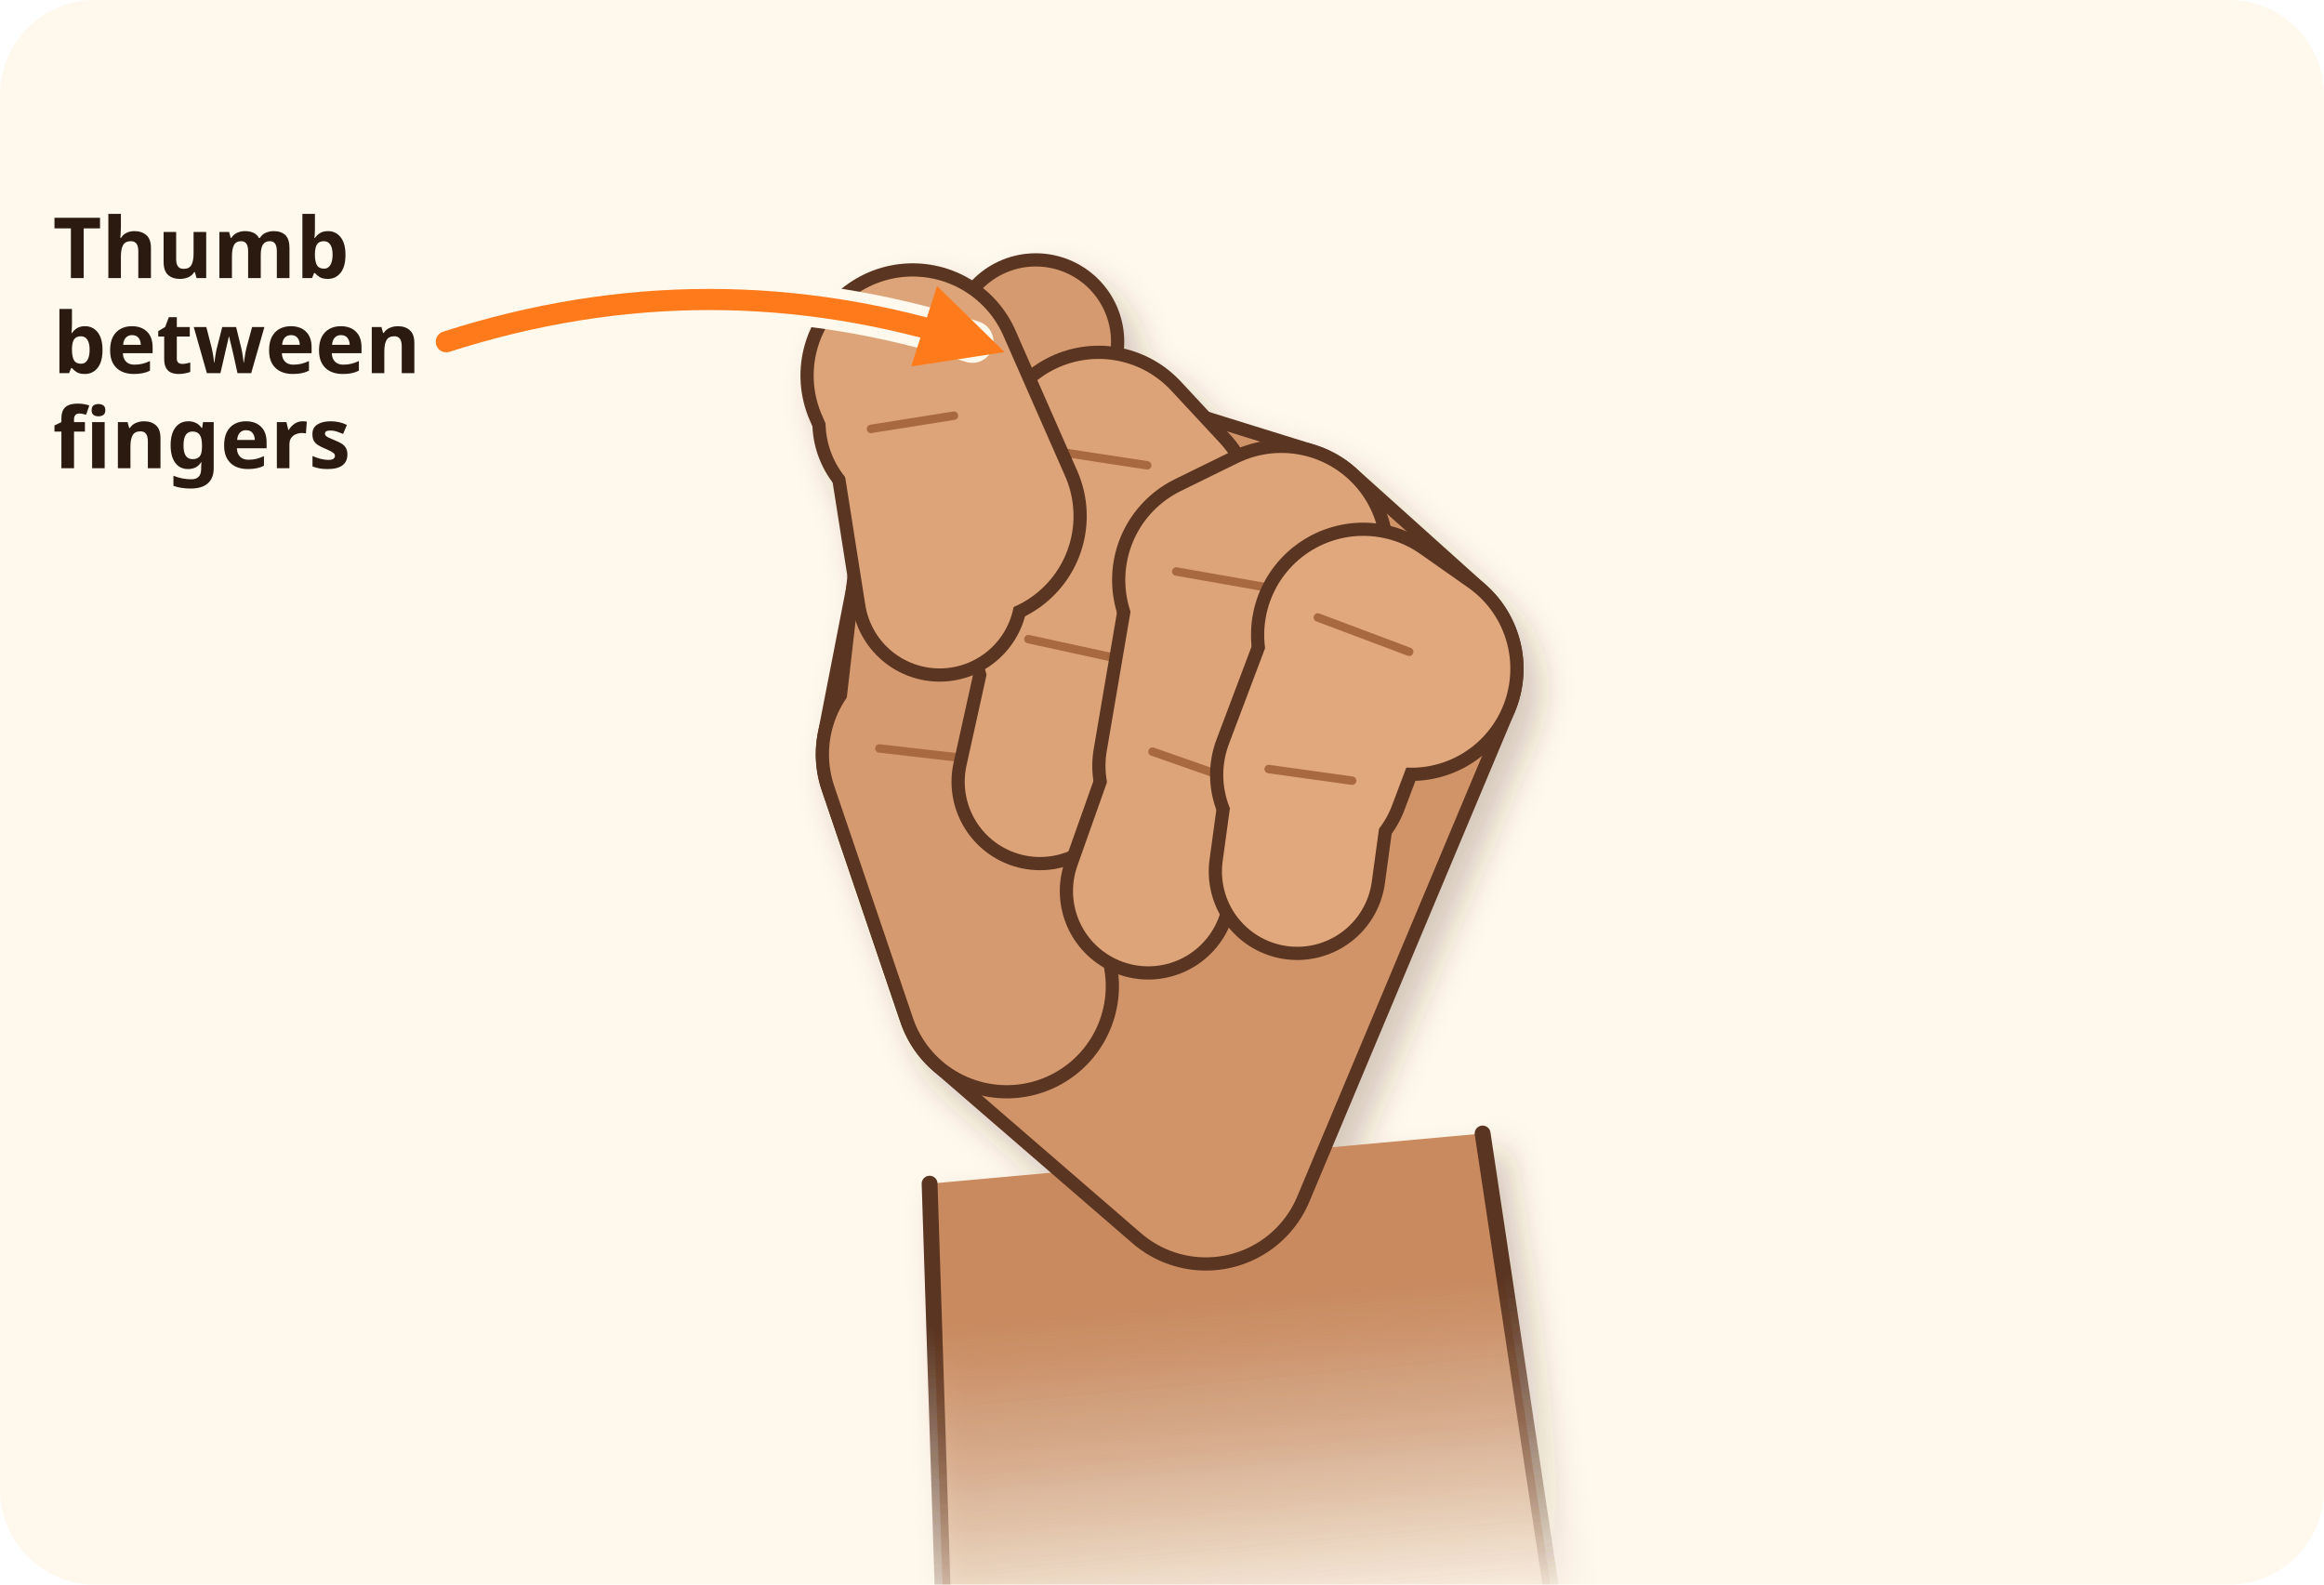
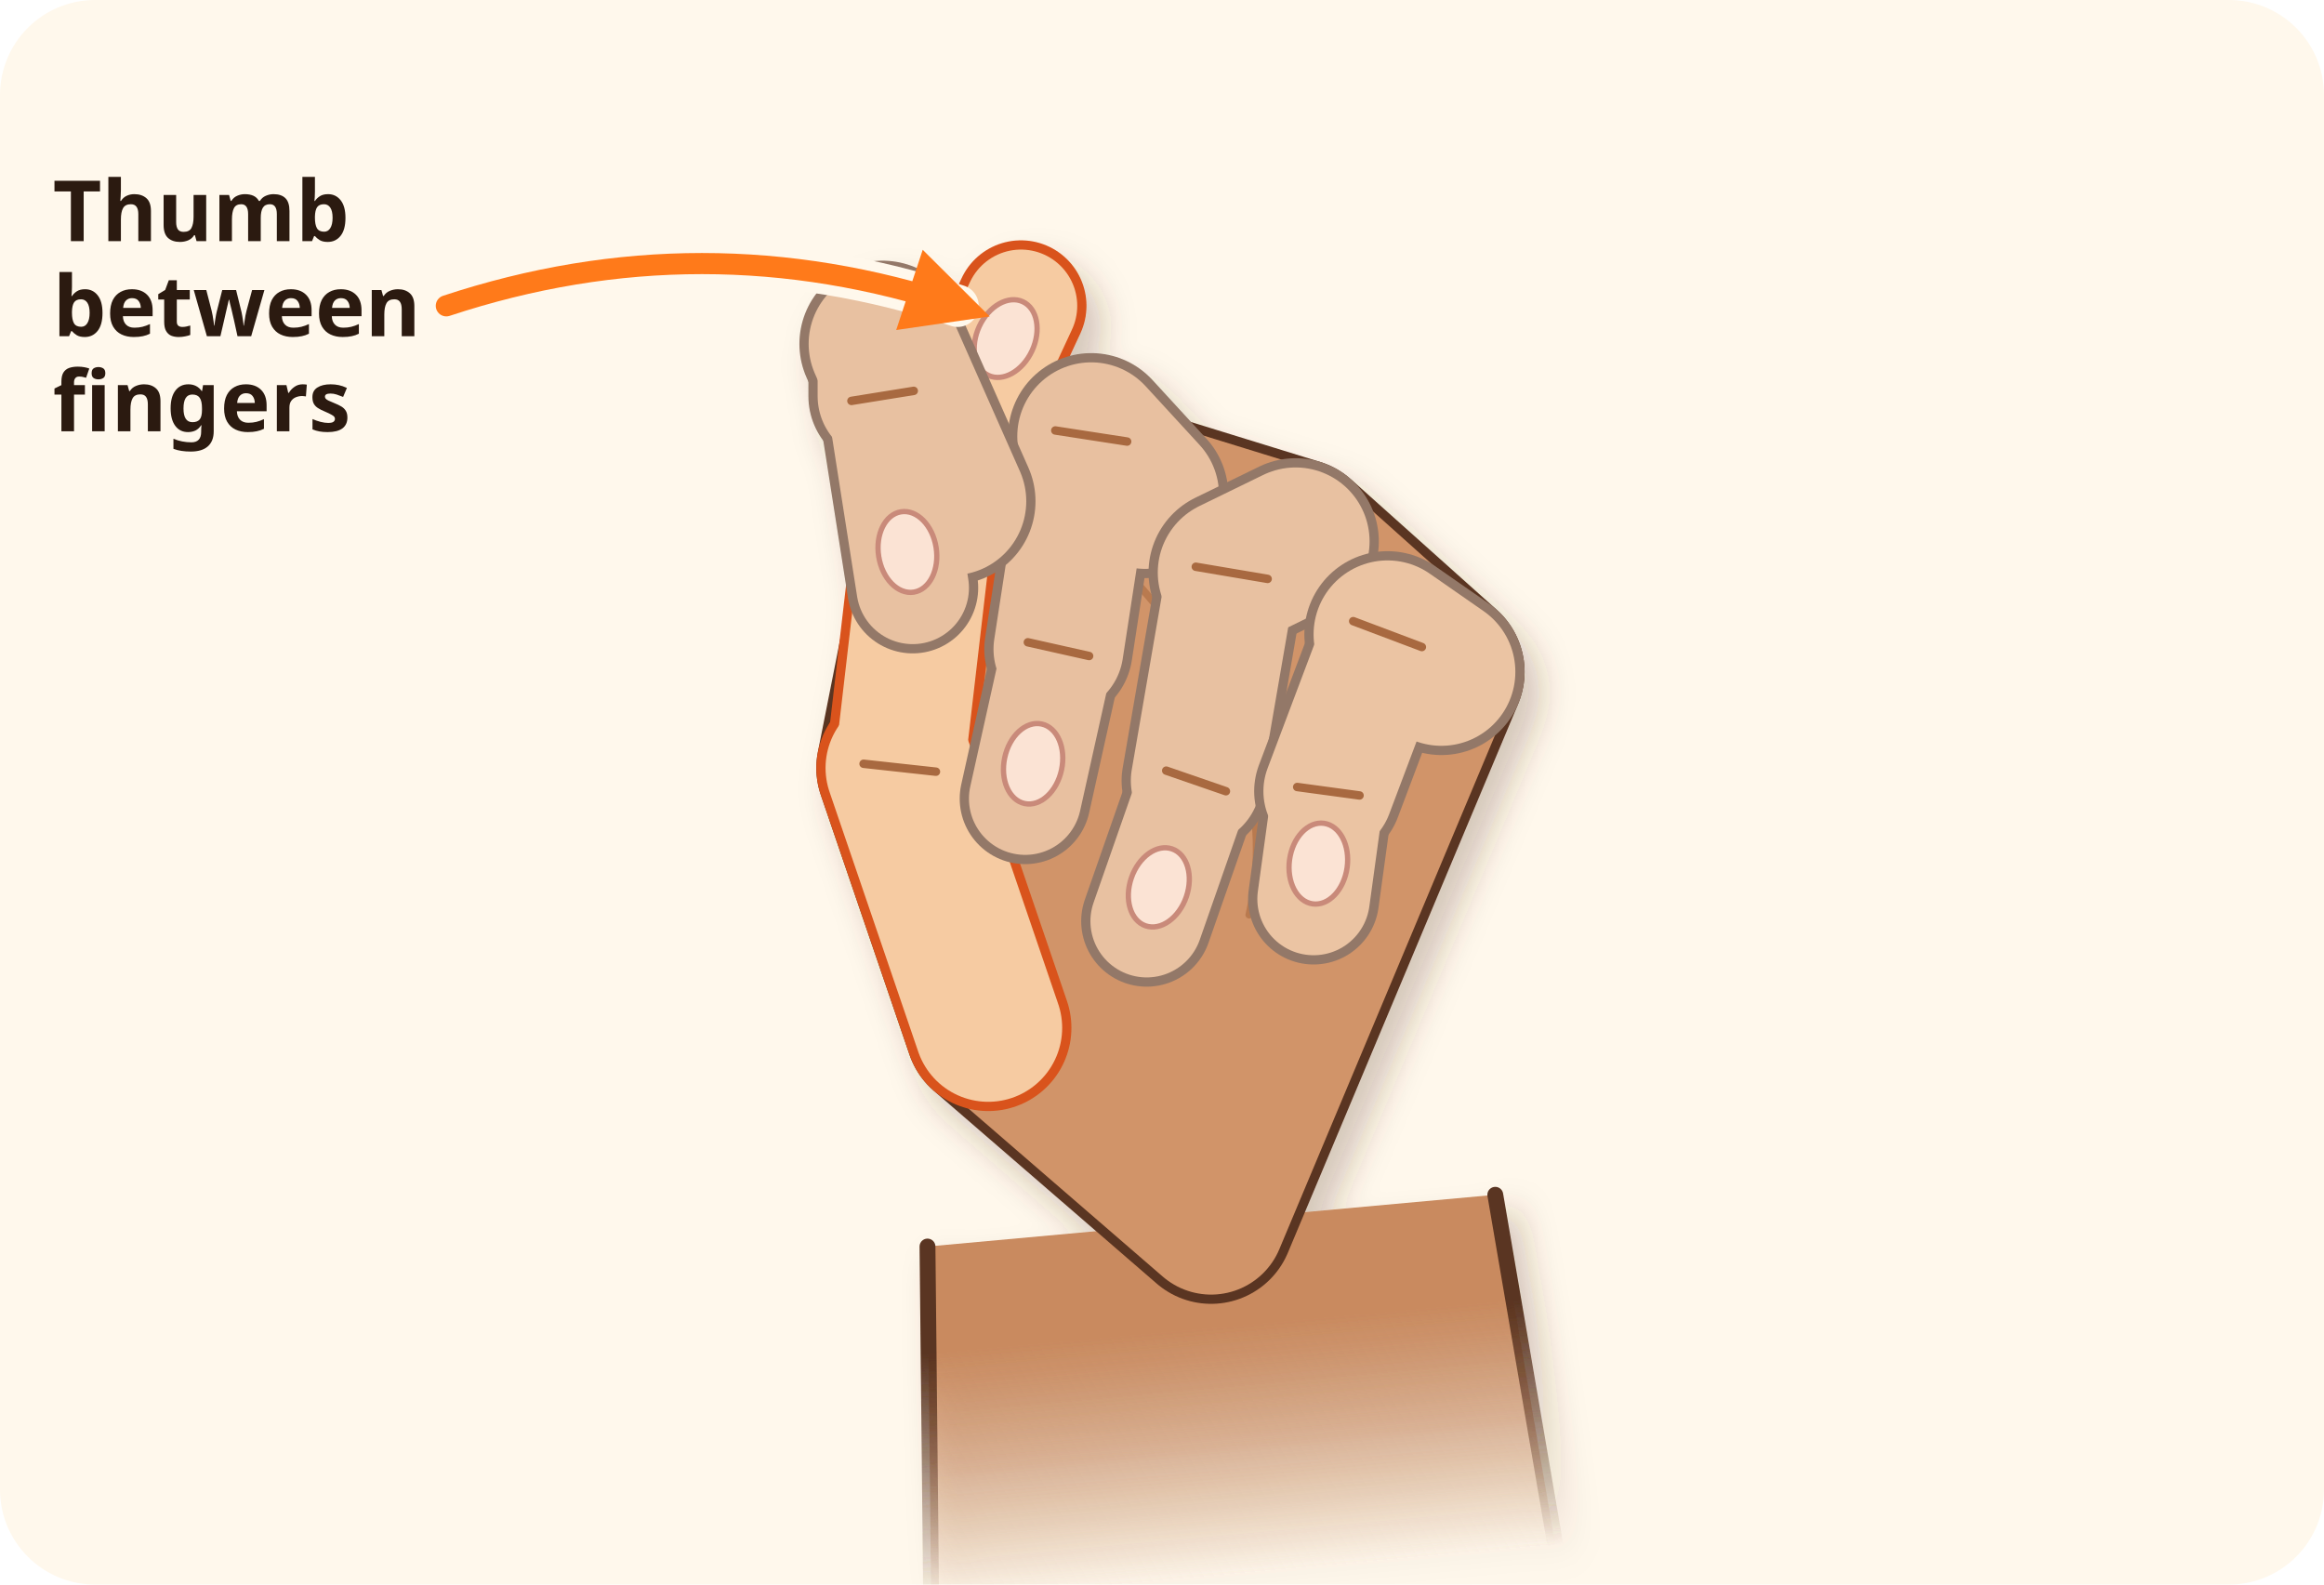
<svg xmlns="http://www.w3.org/2000/svg" viewBox="0 0 440 300" width="440" height="300" role="img">
  <defs>
    <marker id="head" viewBox="0 0 10 10" refX="6" refY="5" markerWidth="4" markerHeight="4" orient="auto">
      <path d="M0,0 L10,5 L0,10 z" fill="#ff7a1a" />
    </marker>
    <filter id="shadow" filterUnits="userSpaceOnUse" x="0" y="0" width="440" height="300">
      <feDropShadow dx="3" dy="4" stdDeviation="3" flood-color="#5a3420" flood-opacity="0.25" />
    </filter>
    <clipPath id="card">
      <rect width="440" height="300" rx="18" />
    </clipPath>
  </defs>
  <rect width="440" height="300" rx="18" fill="#fff8ec" />
  <g clip-path="url(#card)">
    <g stroke-linecap="round" stroke-linejoin="round" filter="url(#shadow)">
      <defs>
-         <linearGradient id="arm" gradientUnits="userSpaceOnUse" x1="228.3" y1="219.3" x2="236.5" y2="309.0">
+         <linearGradient id="arm" gradientUnits="userSpaceOnUse" x1="229.3" y1="231.1" x2="235.4" y2="298.0">
          <stop offset="0.3" stop-color="#c98a5f" />
          <stop offset="1" stop-color="#c98a5f" stop-opacity="0" />
        </linearGradient>
-         <linearGradient id="arm-edge" gradientUnits="userSpaceOnUse" x1="228.3" y1="219.3" x2="236.5" y2="309.0">
+         <linearGradient id="arm-edge" gradientUnits="userSpaceOnUse" x1="229.3" y1="231.1" x2="235.4" y2="298.0">
          <stop offset="0.3" stop-color="#5a3420" />
          <stop offset="1" stop-color="#5a3420" stop-opacity="0" />
        </linearGradient>
      </defs>
-       <polygon points="176.0,224.1 178.9,314.2 294.1,303.7 280.7,214.6" fill="url(#arm)" />
-       <polyline points="176.0,224.1 178.9,314.2" fill="none" stroke="url(#arm-edge)" stroke-width="3" />
-       <polyline points="280.7,214.6 294.1,303.7" fill="none" stroke="url(#arm-edge)" stroke-width="3" />
-       <polygon points="228.3,219.3 190.6,186.7 175.7,142.8 184.5,97.7 217.2,96.6 242.6,104.5 267.2,126.6" fill="#d19469" stroke="#5a3420" stroke-width="42.5" />
-       <polygon points="228.3,219.3 190.6,186.7 175.7,142.8 184.5,97.7 217.2,96.6 242.6,104.5 267.2,126.6" fill="#d19469" stroke="#d19469" stroke-width="37.5" />
-       <line x1="190.6" y1="186.7" x2="175.7" y2="142.8" stroke="#5a3420" stroke-width="42.5" />
-       <line x1="175.7" y1="142.8" x2="180.9" y2="97.5" stroke="#5a3420" stroke-width="38.0" />
-       <line x1="180.9" y1="97.5" x2="196.1" y2="64.7" stroke="#5a3420" stroke-width="33.5" />
-       <line x1="190.6" y1="186.7" x2="175.7" y2="142.8" stroke="#d69a6f" stroke-width="37.5" />
-       <line x1="175.7" y1="142.8" x2="180.9" y2="97.5" stroke="#d69a6f" stroke-width="33.0" />
-       <line x1="180.9" y1="97.5" x2="196.1" y2="64.7" stroke="#d69a6f" stroke-width="28.5" />
-       <line x1="184.8" y1="143.8" x2="166.5" y2="141.7" stroke="#a8693f" stroke-width="1.6" />
-       <line x1="188.1" y1="100.9" x2="173.6" y2="94.2" stroke="#a8693f" stroke-width="1.6" />
-       <line x1="217.2" y1="96.6" x2="208.0" y2="86.7" stroke="#5a3420" stroke-width="42.5" />
-       <line x1="208.0" y1="86.7" x2="202.5" y2="122.7" stroke="#5a3420" stroke-width="38.0" />
-       <line x1="202.5" y1="122.7" x2="196.9" y2="148.0" stroke="#5a3420" stroke-width="33.5" />
-       <line x1="217.2" y1="96.6" x2="208.0" y2="86.7" stroke="#dda378" stroke-width="37.5" />
-       <line x1="208.0" y1="86.7" x2="202.5" y2="122.7" stroke="#dda378" stroke-width="33.0" />
-       <line x1="202.5" y1="122.7" x2="196.9" y2="148.0" stroke="#dda378" stroke-width="28.5" />
-       <line x1="198.9" y1="85.3" x2="217.2" y2="88.1" stroke="#a8693f" stroke-width="1.6" />
-       <line x1="194.7" y1="121.0" x2="210.3" y2="124.4" stroke="#a8693f" stroke-width="1.6" />
-       <line x1="184.5" y1="97.7" x2="172.8" y2="71.1" stroke="#5a3420" stroke-width="42.5" />
-       <line x1="172.8" y1="71.1" x2="172.8" y2="79.9" stroke="#5a3420" stroke-width="38.0" />
-       <line x1="172.8" y1="79.9" x2="177.9" y2="112.3" stroke="#5a3420" stroke-width="33.5" />
-       <line x1="184.5" y1="97.7" x2="172.8" y2="71.1" stroke="#dda479" stroke-width="37.5" />
-       <line x1="172.8" y1="71.1" x2="172.8" y2="79.9" stroke="#dda479" stroke-width="33.0" />
-       <line x1="172.8" y1="79.9" x2="177.9" y2="112.3" stroke="#dda479" stroke-width="28.5" />
-       <line x1="164.9" y1="81.2" x2="180.6" y2="78.7" stroke="#a8693f" stroke-width="1.6" />
-       <line x1="242.6" y1="104.5" x2="231.8" y2="109.8" stroke="#5a3420" stroke-width="42.5" />
-       <line x1="231.8" y1="109.8" x2="225.8" y2="145.0" stroke="#5a3420" stroke-width="38.0" />
-       <line x1="225.8" y1="145.0" x2="217.4" y2="168.7" stroke="#5a3420" stroke-width="33.5" />
-       <line x1="242.6" y1="104.5" x2="231.8" y2="109.8" stroke="#dda479" stroke-width="37.5" />
-       <line x1="231.8" y1="109.8" x2="225.8" y2="145.0" stroke="#dda479" stroke-width="33.0" />
-       <line x1="225.8" y1="145.0" x2="217.4" y2="168.7" stroke="#dda479" stroke-width="28.5" />
-       <line x1="222.7" y1="108.2" x2="240.9" y2="111.4" stroke="#a8693f" stroke-width="1.6" />
-       <line x1="218.2" y1="142.3" x2="233.3" y2="147.6" stroke="#a8693f" stroke-width="1.6" />
-       <line x1="267.2" y1="126.6" x2="258.1" y2="120.2" stroke="#5a3420" stroke-width="42.5" />
-       <line x1="258.1" y1="120.2" x2="248.1" y2="146.7" stroke="#5a3420" stroke-width="38.0" />
-       <line x1="248.1" y1="146.7" x2="245.6" y2="165.0" stroke="#5a3420" stroke-width="33.5" />
-       <line x1="267.2" y1="126.6" x2="258.1" y2="120.2" stroke="#e1a87d" stroke-width="37.5" />
-       <line x1="258.1" y1="120.2" x2="248.1" y2="146.7" stroke="#e1a87d" stroke-width="33.0" />
-       <line x1="248.1" y1="146.7" x2="245.6" y2="165.0" stroke="#e1a87d" stroke-width="28.5" />
-       <line x1="249.5" y1="116.9" x2="266.8" y2="123.4" stroke="#a8693f" stroke-width="1.6" />
-       <line x1="240.2" y1="145.6" x2="256.0" y2="147.8" stroke="#a8693f" stroke-width="1.6" />
+       <polygon points="175.6,236.0 176.3,303.4 294.5,292.7 283.1,226.2" fill="url(#arm)" />
+       <polyline points="175.6,236.0 176.3,303.4" fill="none" stroke="url(#arm-edge)" stroke-width="3" />
+       <polyline points="283.1,226.2 294.5,292.7" fill="none" stroke="url(#arm-edge)" stroke-width="3" />
+       <polygon points="229.3,231.1 187.1,194.6 170.3,145.4 180.3,94.9 216.8,93.7 245.3,102.5 272.9,127.2" fill="#d19469" stroke="#5a3420" stroke-width="31.5" />
+       <polygon points="229.3,231.1 187.1,194.6 170.3,145.4 180.3,94.9 216.8,93.7 245.3,102.5 272.9,127.2" fill="#d19469" stroke="#d19469" stroke-width="28.0" />
+       <path d="M 198.5,94.3 Q 245.3,133.8 236.5,173.2" fill="none" stroke="#a8693f" stroke-width="1.4" opacity="0.6" />
+       <line x1="187.1" y1="194.6" x2="170.3" y2="145.4" stroke="#d9531a" stroke-width="31.5" />
+       <line x1="170.3" y1="145.4" x2="176.2" y2="94.7" stroke="#d9531a" stroke-width="28.1" />
+       <line x1="176.2" y1="94.7" x2="193.3" y2="57.9" stroke="#d9531a" stroke-width="24.8" />
+       <line x1="187.1" y1="194.6" x2="170.3" y2="145.4" stroke="#f6cba2" stroke-width="28.0" />
+       <line x1="170.3" y1="145.4" x2="176.2" y2="94.7" stroke="#f6cba2" stroke-width="24.6" />
+       <line x1="176.2" y1="94.7" x2="193.3" y2="57.9" stroke="#f6cba2" stroke-width="21.3" />
+       <ellipse cx="190.4" cy="64.1" rx="7.7" ry="5.5" transform="rotate(-65 190.4 64.1)" fill="#fbe3d4" stroke="#c98a7a" stroke-width="1" />
+       <line x1="177.2" y1="146.1" x2="163.5" y2="144.6" stroke="#a8693f" stroke-width="1.6" />
+       <line x1="181.6" y1="97.2" x2="170.8" y2="92.2" stroke="#a8693f" stroke-width="1.6" />
+       <line x1="216.8" y1="93.7" x2="206.6" y2="82.6" stroke="#937867" stroke-width="31.5" />
+       <line x1="206.6" y1="82.6" x2="200.4" y2="122.9" stroke="#937867" stroke-width="28.1" />
+       <line x1="200.4" y1="122.9" x2="194.1" y2="151.2" stroke="#937867" stroke-width="24.8" />
+       <line x1="216.8" y1="93.7" x2="206.6" y2="82.6" stroke="#e8c0a0" stroke-width="28.0" />
+       <line x1="206.6" y1="82.6" x2="200.4" y2="122.9" stroke="#e8c0a0" stroke-width="24.6" />
+       <line x1="200.4" y1="122.9" x2="194.1" y2="151.2" stroke="#e8c0a0" stroke-width="21.3" />
+       <ellipse cx="195.6" cy="144.6" rx="7.7" ry="5.5" transform="rotate(102 195.6 144.6)" fill="#fbe3d4" stroke="#c98a7a" stroke-width="1" />
+       <line x1="199.8" y1="81.5" x2="213.4" y2="83.6" stroke="#a8693f" stroke-width="1.6" />
+       <line x1="194.6" y1="121.6" x2="206.2" y2="124.2" stroke="#a8693f" stroke-width="1.6" />
+       <line x1="180.3" y1="94.9" x2="167.1" y2="65.1" stroke="#937867" stroke-width="31.5" />
+       <line x1="167.1" y1="65.1" x2="167.1" y2="75.0" stroke="#937867" stroke-width="28.1" />
+       <line x1="167.1" y1="75.0" x2="172.8" y2="111.3" stroke="#937867" stroke-width="24.8" />
+       <line x1="180.3" y1="94.9" x2="167.1" y2="65.1" stroke="#e8c1a1" stroke-width="28.0" />
+       <line x1="167.1" y1="65.1" x2="167.1" y2="75.0" stroke="#e8c1a1" stroke-width="24.6" />
+       <line x1="167.1" y1="75.0" x2="172.8" y2="111.3" stroke="#e8c1a1" stroke-width="21.3" />
+       <ellipse cx="171.8" cy="104.5" rx="7.7" ry="5.5" transform="rotate(81 171.8 104.5)" fill="#fbe3d4" stroke="#c98a7a" stroke-width="1" />
+       <line x1="161.2" y1="75.9" x2="173.0" y2="74.0" stroke="#a8693f" stroke-width="1.6" />
+       <line x1="245.3" y1="102.5" x2="233.2" y2="108.4" stroke="#937867" stroke-width="31.5" />
+       <line x1="233.2" y1="108.4" x2="226.4" y2="147.8" stroke="#937867" stroke-width="28.1" />
+       <line x1="226.4" y1="147.8" x2="217.1" y2="174.4" stroke="#937867" stroke-width="24.8" />
+       <line x1="245.3" y1="102.5" x2="233.2" y2="108.4" stroke="#e8c1a1" stroke-width="28.0" />
+       <line x1="233.2" y1="108.4" x2="226.4" y2="147.8" stroke="#e8c1a1" stroke-width="24.6" />
+       <line x1="226.4" y1="147.8" x2="217.1" y2="174.4" stroke="#e8c1a1" stroke-width="21.3" />
+       <ellipse cx="219.4" cy="168.0" rx="7.7" ry="5.5" transform="rotate(109 219.4 168.0)" fill="#fbe3d4" stroke="#c98a7a" stroke-width="1" />
+       <line x1="226.4" y1="107.3" x2="240.0" y2="109.6" stroke="#a8693f" stroke-width="1.6" />
+       <line x1="220.8" y1="145.9" x2="232.1" y2="149.8" stroke="#a8693f" stroke-width="1.6" />
+       <line x1="272.9" y1="127.2" x2="262.7" y2="120.1" stroke="#937867" stroke-width="31.5" />
+       <line x1="262.7" y1="120.1" x2="251.5" y2="149.8" stroke="#937867" stroke-width="28.1" />
+       <line x1="251.5" y1="149.8" x2="248.7" y2="170.2" stroke="#937867" stroke-width="24.8" />
+       <line x1="272.9" y1="127.2" x2="262.7" y2="120.1" stroke="#ebc4a3" stroke-width="28.0" />
+       <line x1="262.7" y1="120.1" x2="251.5" y2="149.8" stroke="#ebc4a3" stroke-width="24.6" />
+       <line x1="251.5" y1="149.8" x2="248.7" y2="170.2" stroke="#ebc4a3" stroke-width="21.3" />
+       <ellipse cx="249.6" cy="163.5" rx="7.7" ry="5.5" transform="rotate(98 249.6 163.5)" fill="#fbe3d4" stroke="#c98a7a" stroke-width="1" />
+       <line x1="256.2" y1="117.6" x2="269.2" y2="122.5" stroke="#a8693f" stroke-width="1.6" />
+       <line x1="245.6" y1="149.0" x2="257.4" y2="150.6" stroke="#a8693f" stroke-width="1.6" />
    </g>
    <text text-anchor="start" dominant-baseline="middle" font-family="system-ui, sans-serif" font-size="16" font-weight="700" fill="#2b1a10" stroke="#fff8ec" stroke-width="4" paint-order="stroke">
-       <tspan x="10" y="47">Thumb</tspan>
-       <tspan x="10" y="65">between</tspan>
-       <tspan x="10" y="83">fingers</tspan>
+       <tspan x="10" y="40">Thumb</tspan>
+       <tspan x="10" y="58">between</tspan>
+       <tspan x="10" y="76">fingers</tspan>
    </text>
-     <path d="M 84.5,64.7 Q 134.3,48.7 184.1,64.7" fill="none" stroke="#fff8ec" stroke-width="8" stroke-linecap="round" />
-     <path d="M 84.5,64.7 Q 134.3,48.7 184.1,64.7" fill="none" stroke="#ff7a1a" stroke-width="4" stroke-linecap="round" marker-end="url(#head)" />
+     <path d="M 84.5,57.9 Q 132.9,41.9 181.3,57.9" fill="none" stroke="#fff8ec" stroke-width="8" stroke-linecap="round" />
+     <path d="M 84.5,57.9 Q 132.9,41.9 181.3,57.9" fill="none" stroke="#ff7a1a" stroke-width="4" stroke-linecap="round" marker-end="url(#head)" />
  </g>
</svg>
